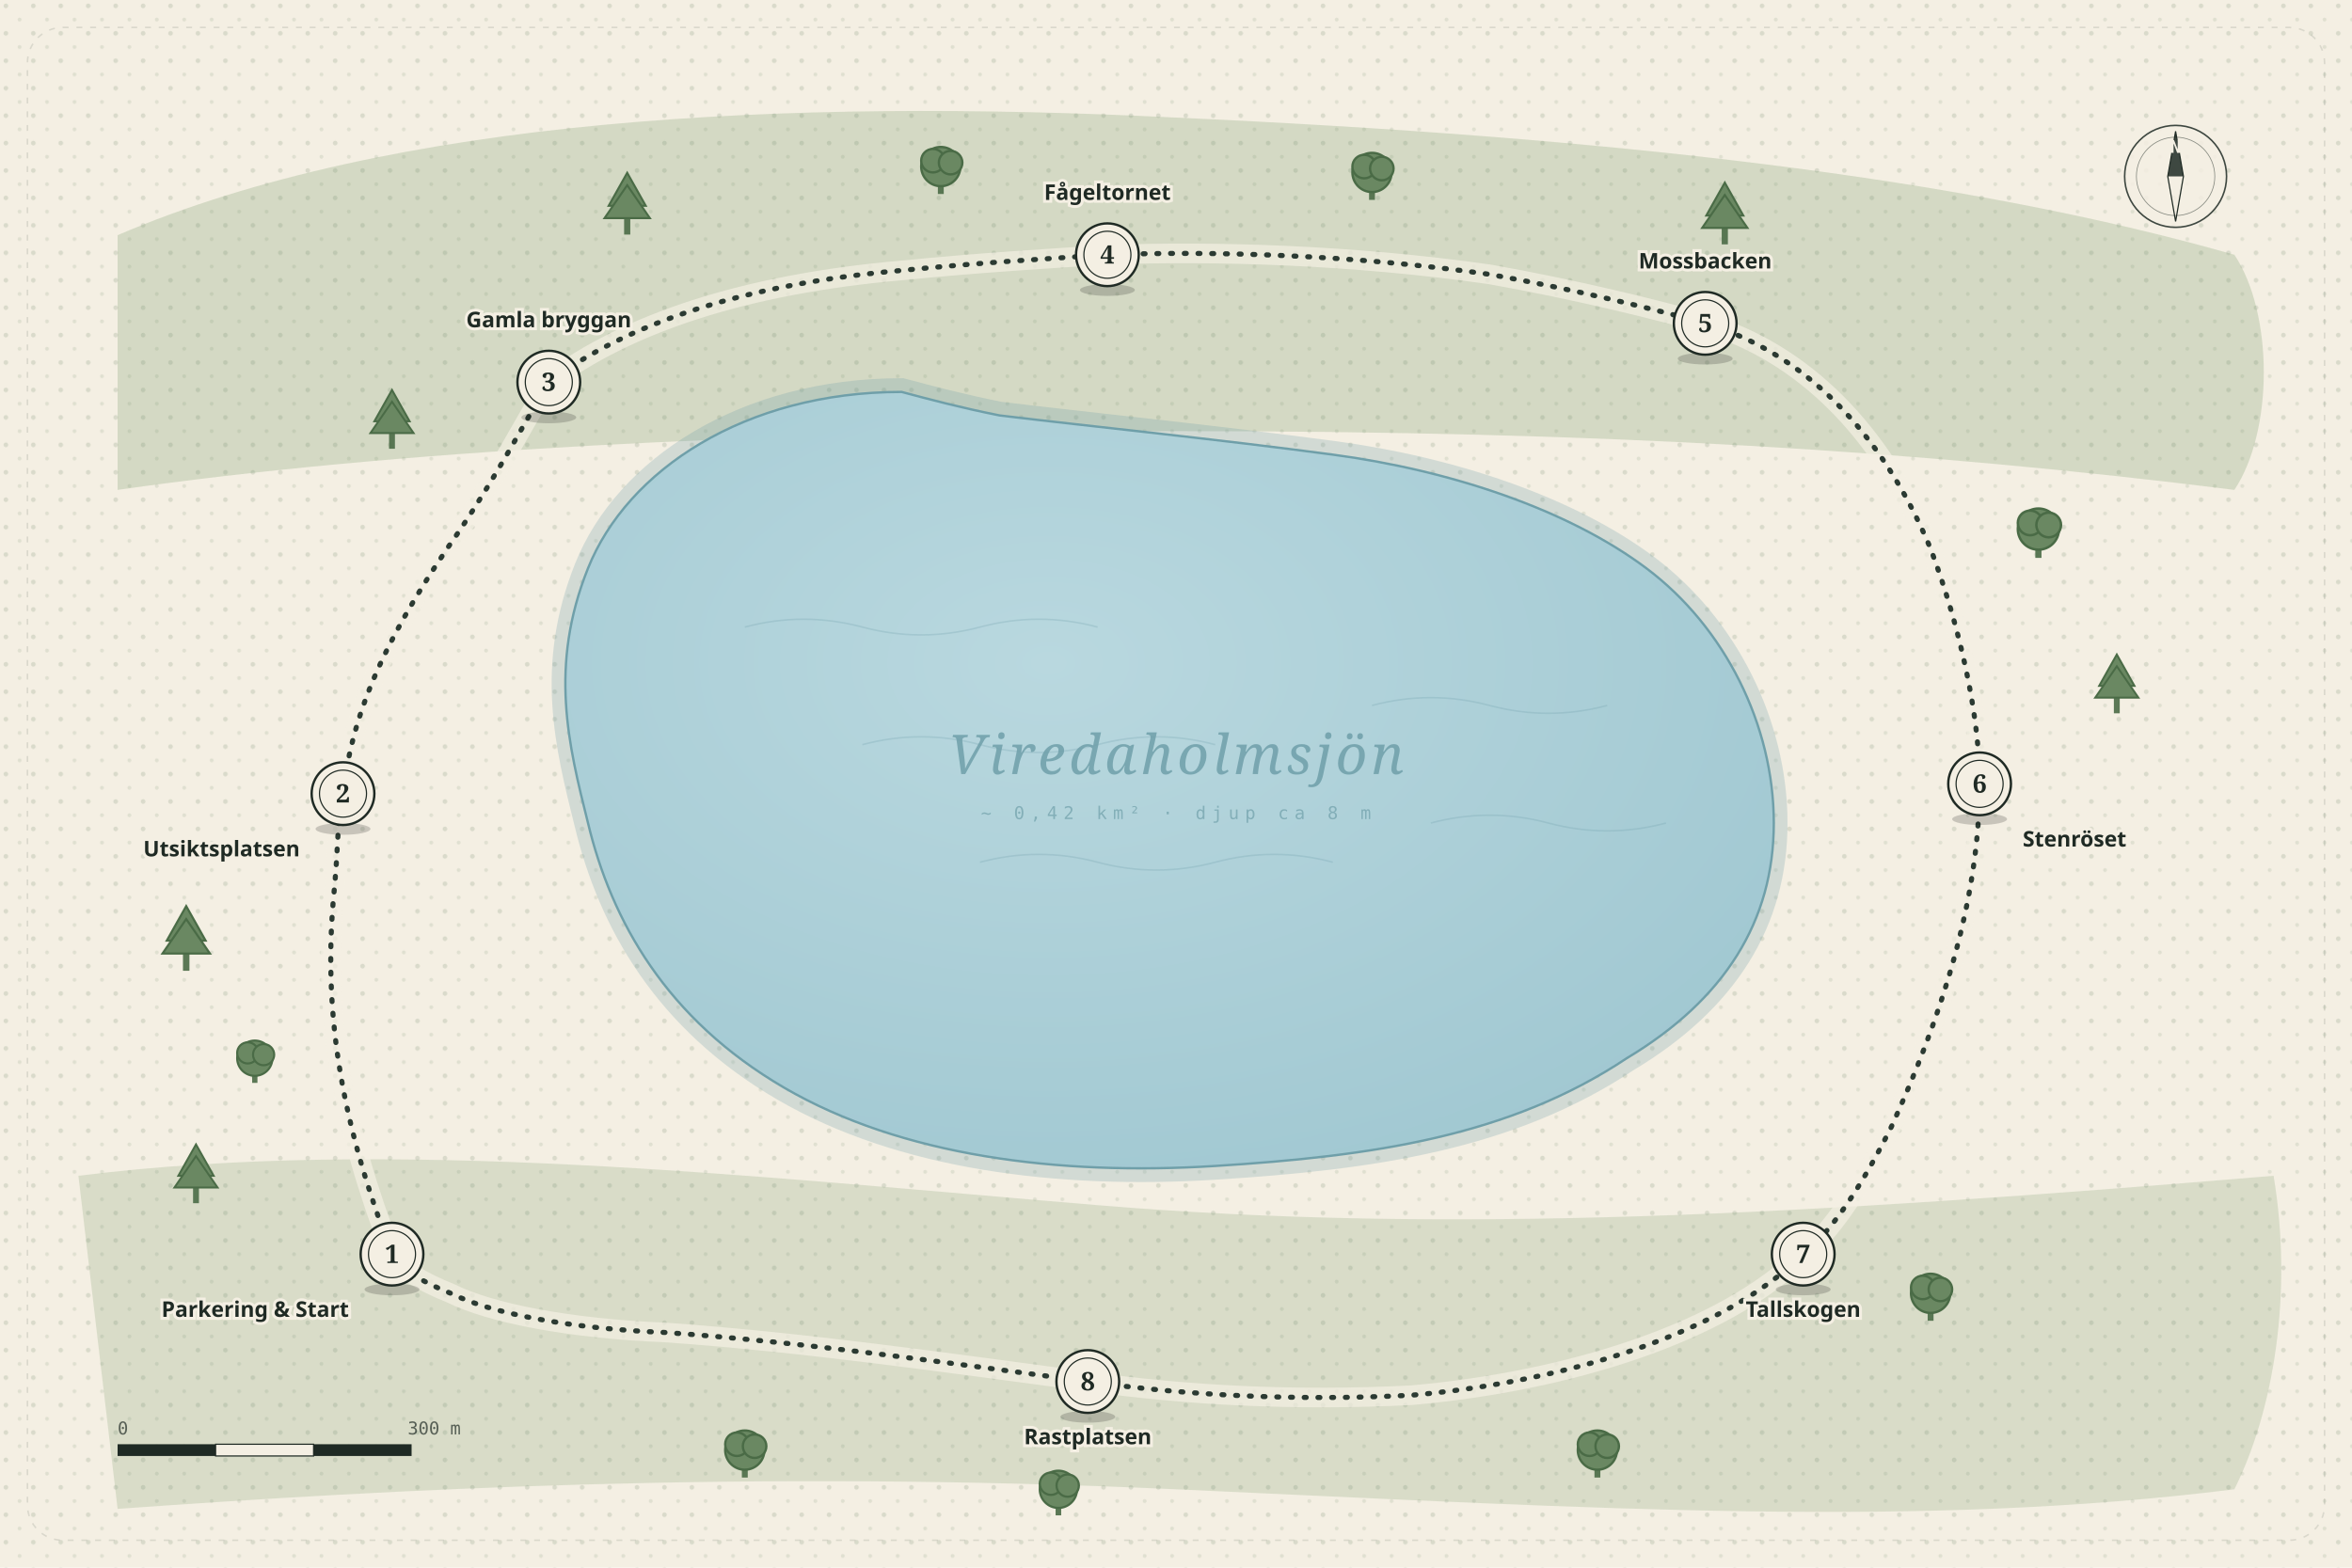
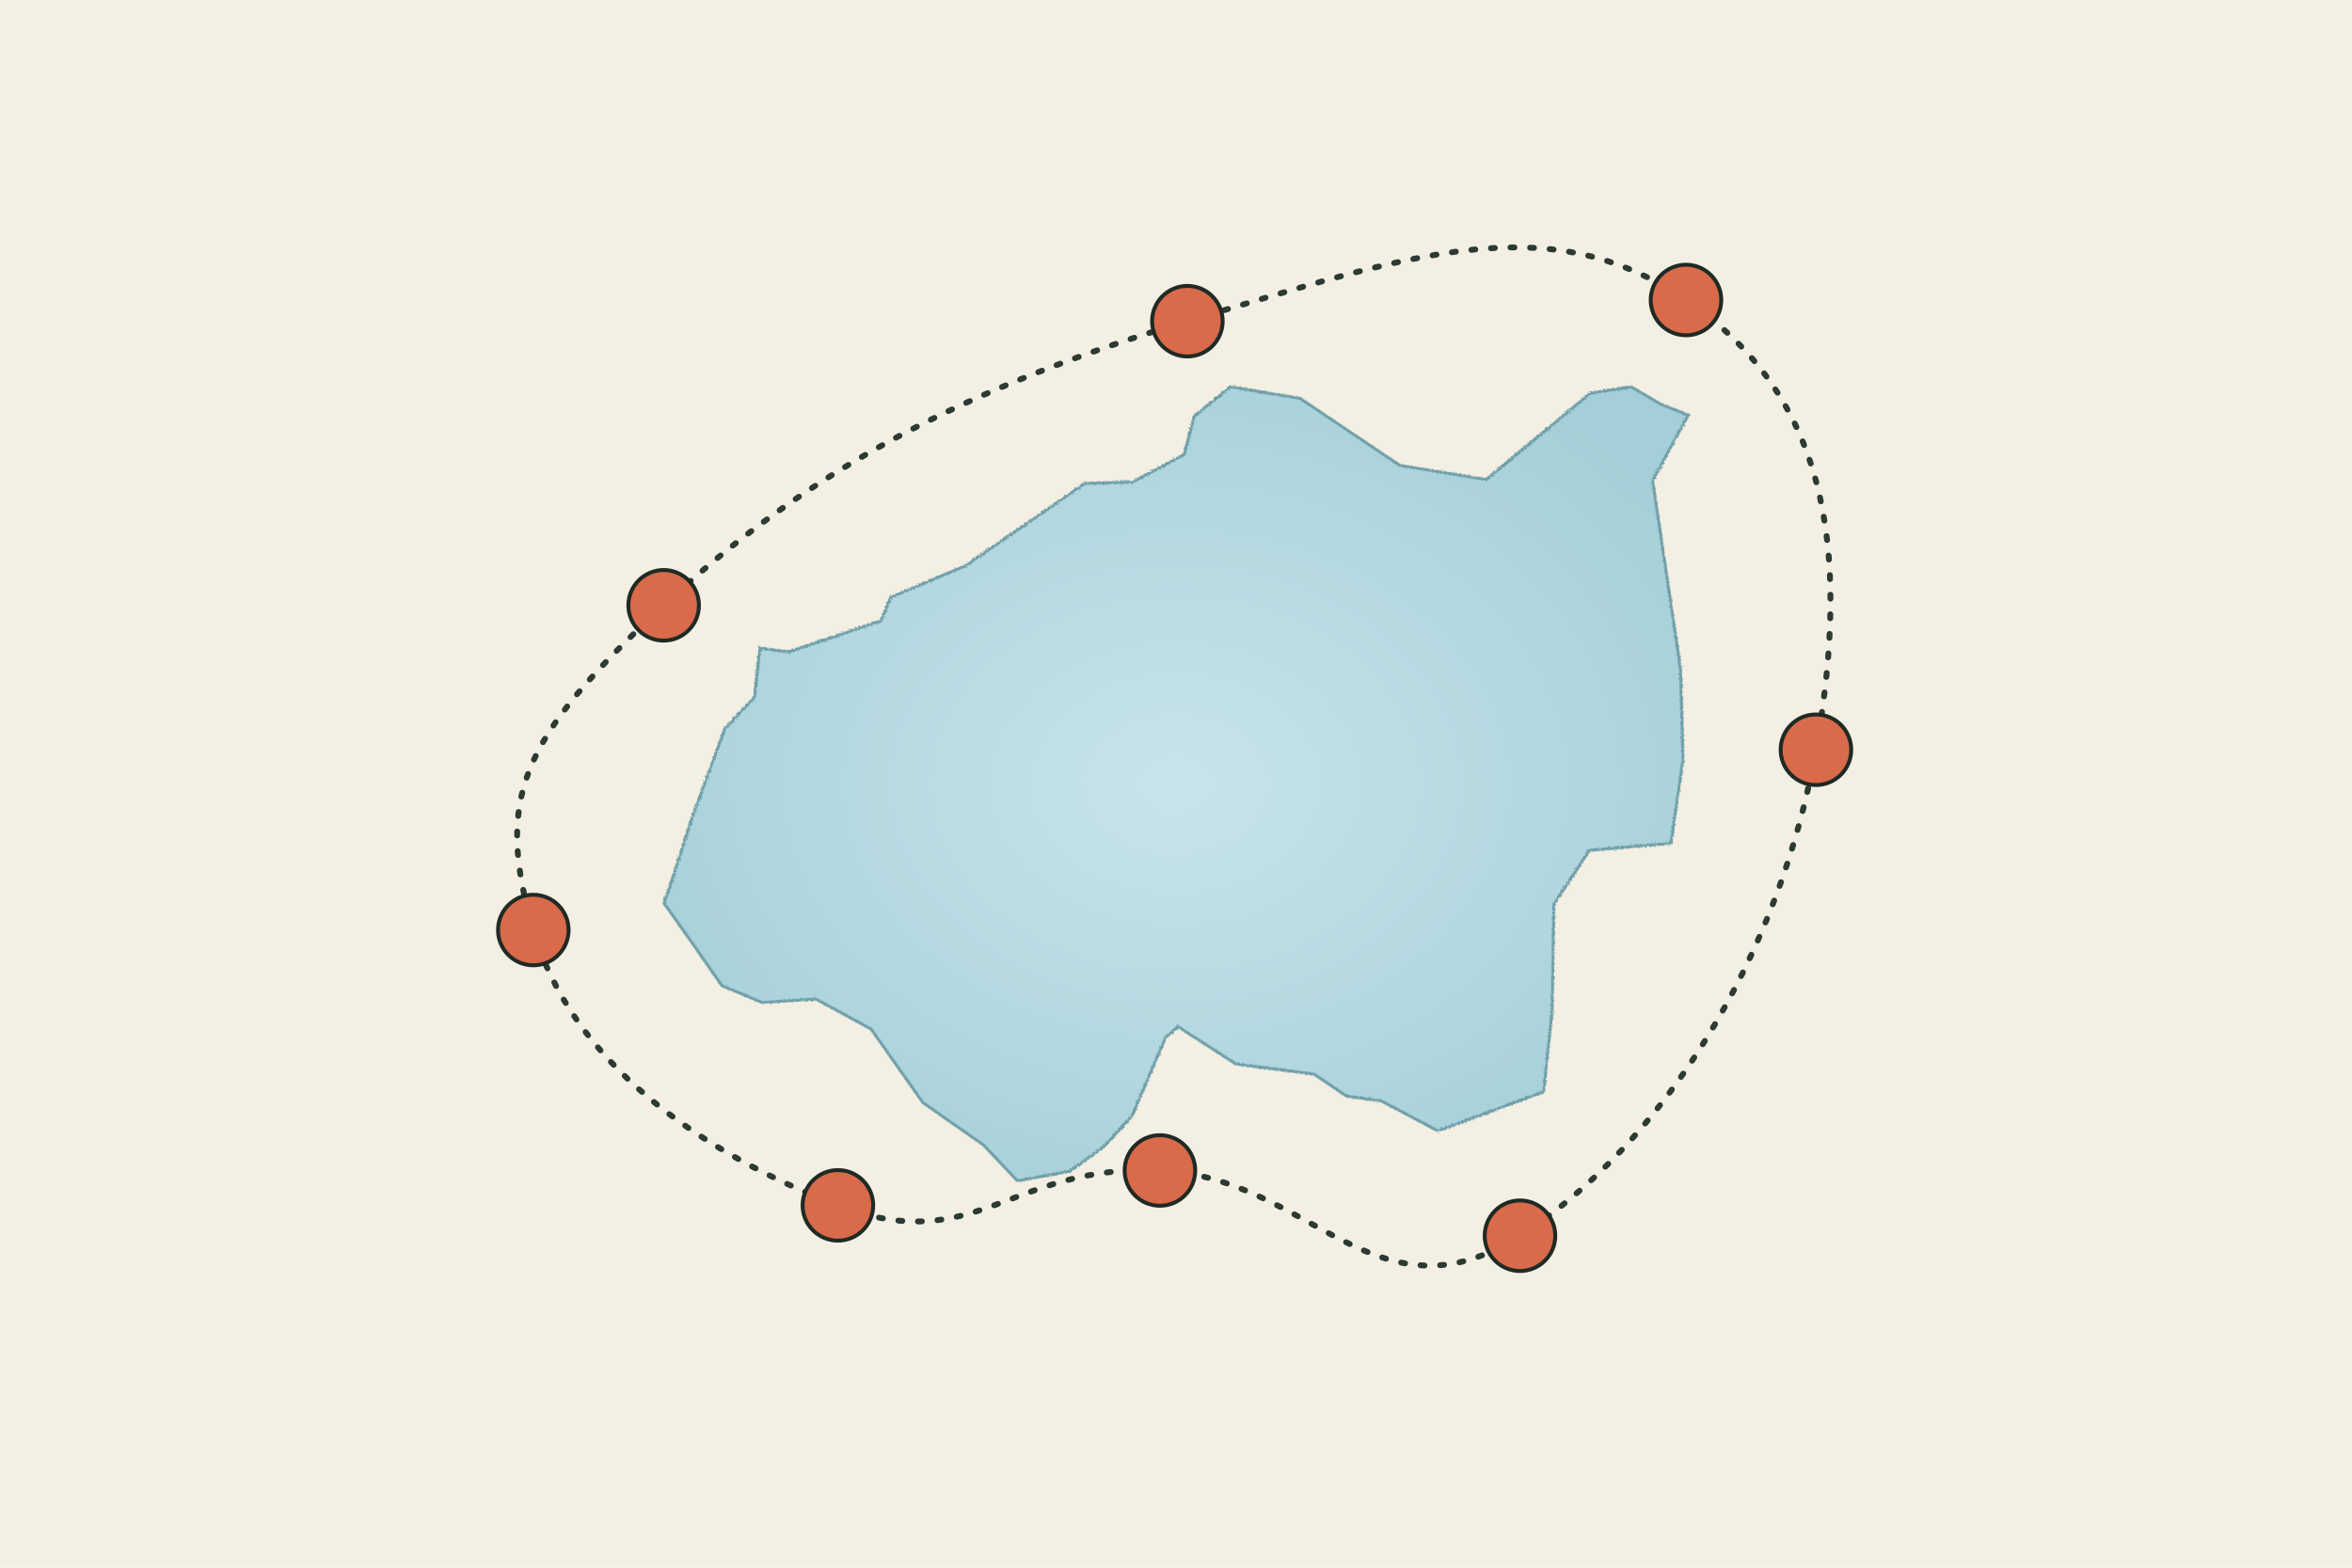
<svg xmlns="http://www.w3.org/2000/svg" viewBox="0 0 1200 800" preserveAspectRatio="xMidYMid meet" aria-label="Karta över promenadslingan vid Viredaholmsjön" width="1200" height="800">
  <rect width="1200" height="800" fill="#f4efe3" />
  <defs>
    <filter id="rough" x="-5%" y="-5%" width="110%" height="110%">
      <feTurbulence type="fractalNoise" baseFrequency="0.9" numOctaves="2" seed="3" />
      <feDisplacementMap in="SourceGraphic" scale="1.4" />
    </filter>
-     <radialGradient id="waterGrad" cx="40%" cy="35%" r="80%">
-       <stop offset="0%" stop-color="#b9d8df" stop-opacity="1" />
-       <stop offset="100%" stop-color="#9ec6d0" stop-opacity="1" />
+     <radialGradient id="waterG" cx="50%" cy="50%" r="60%">
+       <stop offset="0%" stop-color="#c8e4ea" />
+       <stop offset="100%" stop-color="#a5cfd8" />
    </radialGradient>
-     <pattern id="forestDots" width="14" height="14" patternUnits="userSpaceOnUse">
-       <circle cx="3" cy="3" r="1.2" fill="#4a6b46" opacity="0.18" />
-       <circle cx="10" cy="10" r="1" fill="#4a6b46" opacity="0.14" />
-     </pattern>
  </defs>
-   <rect x="14" y="14" width="1172" height="772" rx="18" ry="18" fill="none" stroke="#1f2a24" stroke-opacity="0.12" stroke-width="0.8" stroke-dasharray="3 4" />
-   <g opacity="0.85">
-     <path d="M 60 120 C 200 60, 400 50, 600 60 C 820 70, 1000 90, 1140 130 C 1160 160, 1160 220, 1140 250 C 980 230, 820 220, 600 220 C 380 220, 200 230, 60 250 Z" fill="#8aa67c" opacity="0.35" />
-     <path d="M 40 600 C 200 580, 380 600, 560 615 C 740 630, 920 620, 1160 600 C 1170 660, 1160 720, 1140 760 C 980 780, 820 770, 600 760 C 380 750, 200 760, 60 770 Z" fill="#8aa67c" opacity="0.3" />
-     <rect width="1200" height="800" fill="url(#forestDots)" />
-   </g>
-   <path d="M 460 200 C 380 200, 320 240, 300 290 C 280 340, 290 380, 300 420 C 312 470, 340 520, 400 555 C 460 590, 540 600, 620 595 C 700 590, 770 580, 830 540 C 880 510, 905 470, 905 420 C 905 370, 880 320, 840 290 C 800 260, 740 240, 680 232 C 620 224, 560 218, 510 212 C 490 208, 475 204, 460 200 Z" fill="none" stroke="#6f9fa9" stroke-opacity="0.25" stroke-width="14" />
-   <path d="M 460 200 C 380 200, 320 240, 300 290 C 280 340, 290 380, 300 420 C 312 470, 340 520, 400 555 C 460 590, 540 600, 620 595 C 700 590, 770 580, 830 540 C 880 510, 905 470, 905 420 C 905 370, 880 320, 840 290 C 800 260, 740 240, 680 232 C 620 224, 560 218, 510 212 C 490 208, 475 204, 460 200 Z" fill="url(#waterGrad)" stroke="#6f9fa9" stroke-width="1.2" />
-   <g stroke="#6f9fa9" stroke-opacity="0.25" stroke-width="0.8" fill="none">
-     <path d="M 380 320 q 30 -8 60 0 t 60 0 t 60 0" />
-     <path d="M 440 380 q 30 -8 60 0 t 60 0 t 60 0" />
-     <path d="M 500 440 q 30 -8 60 0 t 60 0 t 60 0" />
-     <path d="M 700 360 q 30 -8 60 0 t 60 0" />
-     <path d="M 730 420 q 30 -8 60 0 t 60 0" />
-   </g>
-   <text x="600" y="395" text-anchor="middle" font-family="Georgia,serif" font-size="28" font-style="italic" fill="#6f9fa9" opacity="0.85" letter-spacing="2">Viredaholmsjön</text>
-   <text x="600" y="418" text-anchor="middle" font-family="monospace" font-size="9" fill="#6f9fa9" opacity="0.7" letter-spacing="3">~ 0,42 km²  ·  djup ca 8 m</text>
-   <g transform="translate(100,600)">
-     <rect x="-1.5" y="6" width="3" height="8" fill="#4a6b46" opacity="0.9" />
-     <path d="M 0 -16 L 9 0 L -9 0 Z" fill="#6a8862" stroke="#4a6b46" stroke-width="1" />
-     <path d="M 0 -10 L 11 6 L -11 6 Z" fill="#6a8862" stroke="#4a6b46" stroke-width="1" />
-   </g>
-   <g transform="translate(130,540) scale(0.9)">
-     <rect x="-1.5" y="6" width="3" height="8" fill="#4a6b46" opacity="0.9" />
-     <circle cx="0" cy="0" r="10" fill="#6a8862" stroke="#4a6b46" stroke-width="1.2" />
-     <circle cx="-4" cy="-3" r="6" fill="#6a8862" stroke="#4a6b46" stroke-width="1.2" />
-     <circle cx="5" cy="-2" r="6" fill="#6a8862" stroke="#4a6b46" stroke-width="1.2" />
-   </g>
-   <g transform="translate(95,480) scale(1.1)">
-     <rect x="-1.5" y="6" width="3" height="8" fill="#4a6b46" opacity="0.9" />
-     <path d="M 0 -16 L 9 0 L -9 0 Z" fill="#6a8862" stroke="#4a6b46" stroke-width="1" />
-     <path d="M 0 -10 L 11 6 L -11 6 Z" fill="#6a8862" stroke="#4a6b46" stroke-width="1" />
-   </g>
-   <g transform="translate(200,215)">
-     <rect x="-1.5" y="6" width="3" height="8" fill="#4a6b46" opacity="0.9" />
-     <path d="M 0 -16 L 9 0 L -9 0 Z" fill="#6a8862" stroke="#4a6b46" stroke-width="1" />
-     <path d="M 0 -10 L 11 6 L -11 6 Z" fill="#6a8862" stroke="#4a6b46" stroke-width="1" />
-   </g>
-   <g transform="translate(320,105) scale(1.05)">
-     <rect x="-1.5" y="6" width="3" height="8" fill="#4a6b46" opacity="0.9" />
-     <path d="M 0 -16 L 9 0 L -9 0 Z" fill="#6a8862" stroke="#4a6b46" stroke-width="1" />
-     <path d="M 0 -10 L 11 6 L -11 6 Z" fill="#6a8862" stroke="#4a6b46" stroke-width="1" />
-   </g>
-   <g transform="translate(480,85)">
-     <rect x="-1.5" y="6" width="3" height="8" fill="#4a6b46" opacity="0.9" />
-     <circle cx="0" cy="0" r="10" fill="#6a8862" stroke="#4a6b46" stroke-width="1.2" />
-     <circle cx="-4" cy="-3" r="6" fill="#6a8862" stroke="#4a6b46" stroke-width="1.2" />
-     <circle cx="5" cy="-2" r="6" fill="#6a8862" stroke="#4a6b46" stroke-width="1.2" />
-   </g>
-   <g transform="translate(700,88)">
-     <rect x="-1.5" y="6" width="3" height="8" fill="#4a6b46" opacity="0.9" />
-     <circle cx="0" cy="0" r="10" fill="#6a8862" stroke="#4a6b46" stroke-width="1.2" />
-     <circle cx="-4" cy="-3" r="6" fill="#6a8862" stroke="#4a6b46" stroke-width="1.2" />
-     <circle cx="5" cy="-2" r="6" fill="#6a8862" stroke="#4a6b46" stroke-width="1.2" />
-   </g>
-   <g transform="translate(880,110) scale(1.05)">
-     <rect x="-1.5" y="6" width="3" height="8" fill="#4a6b46" opacity="0.9" />
-     <path d="M 0 -16 L 9 0 L -9 0 Z" fill="#6a8862" stroke="#4a6b46" stroke-width="1" />
-     <path d="M 0 -10 L 11 6 L -11 6 Z" fill="#6a8862" stroke="#4a6b46" stroke-width="1" />
-   </g>
-   <g transform="translate(1040,270) scale(1.05)">
-     <rect x="-1.5" y="6" width="3" height="8" fill="#4a6b46" opacity="0.9" />
-     <circle cx="0" cy="0" r="10" fill="#6a8862" stroke="#4a6b46" stroke-width="1.2" />
-     <circle cx="-4" cy="-3" r="6" fill="#6a8862" stroke="#4a6b46" stroke-width="1.2" />
-     <circle cx="5" cy="-2" r="6" fill="#6a8862" stroke="#4a6b46" stroke-width="1.2" />
-   </g>
-   <g transform="translate(1080,350)">
-     <rect x="-1.5" y="6" width="3" height="8" fill="#4a6b46" opacity="0.9" />
-     <path d="M 0 -16 L 9 0 L -9 0 Z" fill="#6a8862" stroke="#4a6b46" stroke-width="1" />
-     <path d="M 0 -10 L 11 6 L -11 6 Z" fill="#6a8862" stroke="#4a6b46" stroke-width="1" />
-   </g>
-   <g transform="translate(985,660)">
-     <rect x="-1.5" y="6" width="3" height="8" fill="#4a6b46" opacity="0.9" />
-     <circle cx="0" cy="0" r="10" fill="#6a8862" stroke="#4a6b46" stroke-width="1.2" />
-     <circle cx="-4" cy="-3" r="6" fill="#6a8862" stroke="#4a6b46" stroke-width="1.2" />
-     <circle cx="5" cy="-2" r="6" fill="#6a8862" stroke="#4a6b46" stroke-width="1.2" />
-   </g>
-   <g transform="translate(815,740)">
-     <rect x="-1.5" y="6" width="3" height="8" fill="#4a6b46" opacity="0.9" />
-     <circle cx="0" cy="0" r="10" fill="#6a8862" stroke="#4a6b46" stroke-width="1.2" />
-     <circle cx="-4" cy="-3" r="6" fill="#6a8862" stroke="#4a6b46" stroke-width="1.2" />
-     <circle cx="5" cy="-2" r="6" fill="#6a8862" stroke="#4a6b46" stroke-width="1.2" />
-   </g>
-   <g transform="translate(540,760) scale(0.95)">
-     <rect x="-1.5" y="6" width="3" height="8" fill="#4a6b46" opacity="0.9" />
-     <circle cx="0" cy="0" r="10" fill="#6a8862" stroke="#4a6b46" stroke-width="1.2" />
-     <circle cx="-4" cy="-3" r="6" fill="#6a8862" stroke="#4a6b46" stroke-width="1.2" />
-     <circle cx="5" cy="-2" r="6" fill="#6a8862" stroke="#4a6b46" stroke-width="1.2" />
-   </g>
-   <g transform="translate(380,740)">
-     <rect x="-1.5" y="6" width="3" height="8" fill="#4a6b46" opacity="0.9" />
-     <circle cx="0" cy="0" r="10" fill="#6a8862" stroke="#4a6b46" stroke-width="1.2" />
-     <circle cx="-4" cy="-3" r="6" fill="#6a8862" stroke="#4a6b46" stroke-width="1.2" />
-     <circle cx="5" cy="-2" r="6" fill="#6a8862" stroke="#4a6b46" stroke-width="1.2" />
-   </g>
-   <path d="M 200 640 C 175 575, 165 520, 170 460 C 173 430, 172 415, 175 405 C 180 360, 200 320, 235 270 C 255 240, 268 215, 280 195 C 320 165, 380 145, 460 138 C 500 134, 535 132, 565 130 C 620 128, 690 130, 760 140 C 805 148, 845 158, 870 165 C 920 180, 960 220, 985 280 C 1000 320, 1010 365, 1010 400 C 1010 460, 990 520, 965 575 C 945 615, 930 632, 920 640 C 880 680, 800 705, 720 712 C 660 715, 605 712, 555 705 C 480 695, 410 685, 340 680 C 290 678, 250 670, 230 660 C 215 654, 205 648, 200 640 Z" fill="none" stroke="#f4efe3" stroke-width="10" stroke-linecap="round" stroke-linejoin="round" opacity="0.7" />
-   <path d="M 200 640 C 175 575, 165 520, 170 460 C 173 430, 172 415, 175 405 C 180 360, 200 320, 235 270 C 255 240, 268 215, 280 195 C 320 165, 380 145, 460 138 C 500 134, 535 132, 565 130 C 620 128, 690 130, 760 140 C 805 148, 845 158, 870 165 C 920 180, 960 220, 985 280 C 1000 320, 1010 365, 1010 400 C 1010 460, 990 520, 965 575 C 945 615, 930 632, 920 640 C 880 680, 800 705, 720 712 C 660 715, 605 712, 555 705 C 480 695, 410 685, 340 680 C 290 678, 250 670, 230 660 C 215 654, 205 648, 200 640 Z" fill="none" stroke="#2b3a32" stroke-width="2.6" stroke-linecap="round" stroke-linejoin="round" stroke-dasharray="1 6" />
-   <g transform="translate(1110,90)">
-     <circle r="26" fill="#f4efe3" stroke="#1f2a24" stroke-width="0.8" opacity="0.85" />
-     <circle r="20" fill="none" stroke="#1f2a24" stroke-width="0.4" opacity="0.5" />
-     <path d="M 0 -23 L 4 0 L 0 23 L -4 0 Z" fill="none" stroke="#1f2a24" stroke-width="0.6" />
-     <path d="M 0 -23 L 4 0 L -4 0 Z" fill="#1f2a24" opacity="0.85" />
-     <text x="0" y="-12" text-anchor="middle" font-size="9" font-family="monospace" fill="#f4efe3" font-weight="700">N</text>
-   </g>
-   <g transform="translate(60,740)">
-     <rect x="0" y="-3" width="50" height="6" fill="#1f2a24" />
-     <rect x="50" y="-3" width="50" height="6" fill="#f4efe3" stroke="#1f2a24" stroke-width="0.6" />
-     <rect x="100" y="-3" width="50" height="6" fill="#1f2a24" />
-     <text x="0" y="-8" font-size="9" font-family="monospace" fill="#1f2a24" opacity="0.7">0</text>
-     <text x="148" y="-8" font-size="9" font-family="monospace" fill="#1f2a24" opacity="0.7">300 m</text>
-   </g>
-   <g transform="translate(200,640)">
-     <ellipse cx="0" cy="18" rx="14" ry="3" fill="rgba(0,0,0,.18)" />
-     <circle r="16" fill="#f4efe3" stroke="#1f2a24" stroke-width="1.2" />
-     <circle r="12" fill="#f4efe3" stroke="#1f2a24" stroke-width="0.6" />
-     <text x="0" y="4.5" text-anchor="middle" font-size="13" font-weight="600" fill="#1f2a24" font-family="Georgia,serif">1</text>
-   </g>
-   <g transform="translate(175,405)">
-     <ellipse cx="0" cy="18" rx="14" ry="3" fill="rgba(0,0,0,.18)" />
-     <circle r="16" fill="#f4efe3" stroke="#1f2a24" stroke-width="1.2" />
-     <circle r="12" fill="#f4efe3" stroke="#1f2a24" stroke-width="0.6" />
-     <text x="0" y="4.5" text-anchor="middle" font-size="13" font-weight="600" fill="#1f2a24" font-family="Georgia,serif">2</text>
-   </g>
-   <g transform="translate(280,195)">
-     <ellipse cx="0" cy="18" rx="14" ry="3" fill="rgba(0,0,0,.18)" />
-     <circle r="16" fill="#f4efe3" stroke="#1f2a24" stroke-width="1.2" />
-     <circle r="12" fill="#f4efe3" stroke="#1f2a24" stroke-width="0.6" />
-     <text x="0" y="4.5" text-anchor="middle" font-size="13" font-weight="600" fill="#1f2a24" font-family="Georgia,serif">3</text>
-   </g>
-   <g transform="translate(565,130)">
-     <ellipse cx="0" cy="18" rx="14" ry="3" fill="rgba(0,0,0,.18)" />
-     <circle r="16" fill="#f4efe3" stroke="#1f2a24" stroke-width="1.2" />
-     <circle r="12" fill="#f4efe3" stroke="#1f2a24" stroke-width="0.6" />
-     <text x="0" y="4.5" text-anchor="middle" font-size="13" font-weight="600" fill="#1f2a24" font-family="Georgia,serif">4</text>
-   </g>
-   <g transform="translate(870,165)">
-     <ellipse cx="0" cy="18" rx="14" ry="3" fill="rgba(0,0,0,.18)" />
-     <circle r="16" fill="#f4efe3" stroke="#1f2a24" stroke-width="1.2" />
-     <circle r="12" fill="#f4efe3" stroke="#1f2a24" stroke-width="0.6" />
-     <text x="0" y="4.5" text-anchor="middle" font-size="13" font-weight="600" fill="#1f2a24" font-family="Georgia,serif">5</text>
-   </g>
-   <g transform="translate(1010,400)">
-     <ellipse cx="0" cy="18" rx="14" ry="3" fill="rgba(0,0,0,.18)" />
-     <circle r="16" fill="#f4efe3" stroke="#1f2a24" stroke-width="1.2" />
-     <circle r="12" fill="#f4efe3" stroke="#1f2a24" stroke-width="0.6" />
-     <text x="0" y="4.5" text-anchor="middle" font-size="13" font-weight="600" fill="#1f2a24" font-family="Georgia,serif">6</text>
-   </g>
-   <g transform="translate(920,640)">
-     <ellipse cx="0" cy="18" rx="14" ry="3" fill="rgba(0,0,0,.18)" />
-     <circle r="16" fill="#f4efe3" stroke="#1f2a24" stroke-width="1.2" />
-     <circle r="12" fill="#f4efe3" stroke="#1f2a24" stroke-width="0.6" />
-     <text x="0" y="4.5" text-anchor="middle" font-size="13" font-weight="600" fill="#1f2a24" font-family="Georgia,serif">7</text>
-   </g>
-   <g transform="translate(555,705)">
-     <ellipse cx="0" cy="18" rx="14" ry="3" fill="rgba(0,0,0,.18)" />
-     <circle r="16" fill="#f4efe3" stroke="#1f2a24" stroke-width="1.2" />
-     <circle r="12" fill="#f4efe3" stroke="#1f2a24" stroke-width="0.6" />
-     <text x="0" y="4.5" text-anchor="middle" font-size="13" font-weight="600" fill="#1f2a24" font-family="Georgia,serif">8</text>
-   </g>
-   <text x="178" y="672" text-anchor="end" font-family="sans-serif" font-size="11" font-weight="600" fill="#1f2a24" stroke="#f4efe3" stroke-width="3" paint-order="stroke">Parkering &amp; Start</text>
-   <text x="153" y="437" text-anchor="end" font-family="sans-serif" font-size="11" font-weight="600" fill="#1f2a24" stroke="#f4efe3" stroke-width="3" paint-order="stroke">Utsiktsplatsen</text>
-   <text x="280" y="167" text-anchor="middle" font-family="sans-serif" font-size="11" font-weight="600" fill="#1f2a24" stroke="#f4efe3" stroke-width="3" paint-order="stroke">Gamla bryggan</text>
-   <text x="565" y="102" text-anchor="middle" font-family="sans-serif" font-size="11" font-weight="600" fill="#1f2a24" stroke="#f4efe3" stroke-width="3" paint-order="stroke">Fågeltornet</text>
-   <text x="870" y="137" text-anchor="middle" font-family="sans-serif" font-size="11" font-weight="600" fill="#1f2a24" stroke="#f4efe3" stroke-width="3" paint-order="stroke">Mossbacken</text>
-   <text x="1032" y="432" text-anchor="start" font-family="sans-serif" font-size="11" font-weight="600" fill="#1f2a24" stroke="#f4efe3" stroke-width="3" paint-order="stroke">Stenröset</text>
-   <text x="920" y="672" text-anchor="middle" font-family="sans-serif" font-size="11" font-weight="600" fill="#1f2a24" stroke="#f4efe3" stroke-width="3" paint-order="stroke">Tallskogen</text>
-   <text x="555" y="737" text-anchor="middle" font-family="sans-serif" font-size="11" font-weight="600" fill="#1f2a24" stroke="#f4efe3" stroke-width="3" paint-order="stroke">Rastplatsen</text>
+   <path d="M 926.5 382.6 C 907.9 487.7, 849.1 583.4, 775.5 630.6 C 701.9 677.8, 668.4 600.7, 591.8 597.3 C 515.2 593.9, 497.8 642.1, 427.5 615.1 C 357.2 588.1, 291.7 542.0, 272.1 474.6 C 252.5 407.2, 265.2 377.3, 338.6 308.9 C 412.0 240.5, 491.0 198.2, 605.8 163.9 C 720.6 129.6, 789.6 105.0, 860.2 153.1 C 930.8 201.2, 945.1 277.6, 926.5 382.6 Z" fill="none" stroke="#2b3a32" stroke-width="3" stroke-dasharray="2 8" stroke-linecap="round" />
+   <path d="M 858.7 387.6 L 852.5 430.3 L 810.8 434.0 L 792.8 461.5 L 791.9 515.8 L 787.6 557.1 L 733.6 577.1 L 704.7 561.8 L 686.9 559.3 L 670.4 548.1 L 630.6 543.0 L 601.0 523.9 L 594.7 529.4 L 577.5 569.6 L 563.1 585.2 L 545.8 597.7 L 519.1 602.6 L 501.9 584.4 L 470.9 562.7 L 444.4 525.1 L 416.2 509.8 L 388.9 511.6 L 368.3 503.0 L 353.3 481.4 L 338.7 460.8 L 341.4 453.6 L 352.5 418.9 L 369.8 371.9 L 384.9 355.8 L 387.7 330.7 L 402.3 332.7 L 449.6 316.7 L 454.4 304.8 L 492.6 288.7 L 553.5 246.7 L 577.9 246.0 L 604.2 231.9 L 609.3 212.4 L 627.8 197.4 L 663.3 203.3 L 714.2 237.5 L 758.3 244.7 L 811.5 200.6 L 832.2 197.4 L 847.6 206.4 L 861.3 211.8 L 843.2 245.3 L 857.4 341.2 Z" fill="url(#waterG)" stroke="#6f9fa9" stroke-width="1.5" filter="url(#rough)" />
+   <circle cx="926.5" cy="382.6" r="18" fill="#d96a4a" stroke="#1f2a24" stroke-width="2" />
+   <circle cx="775.5" cy="630.6" r="18" fill="#d96a4a" stroke="#1f2a24" stroke-width="2" />
+   <circle cx="591.8" cy="597.3" r="18" fill="#d96a4a" stroke="#1f2a24" stroke-width="2" />
+   <circle cx="427.5" cy="615.1" r="18" fill="#d96a4a" stroke="#1f2a24" stroke-width="2" />
+   <circle cx="272.1" cy="474.6" r="18" fill="#d96a4a" stroke="#1f2a24" stroke-width="2" />
+   <circle cx="338.6" cy="308.9" r="18" fill="#d96a4a" stroke="#1f2a24" stroke-width="2" />
+   <circle cx="605.8" cy="163.9" r="18" fill="#d96a4a" stroke="#1f2a24" stroke-width="2" />
+   <circle cx="860.2" cy="153.1" r="18" fill="#d96a4a" stroke="#1f2a24" stroke-width="2" />
</svg>
